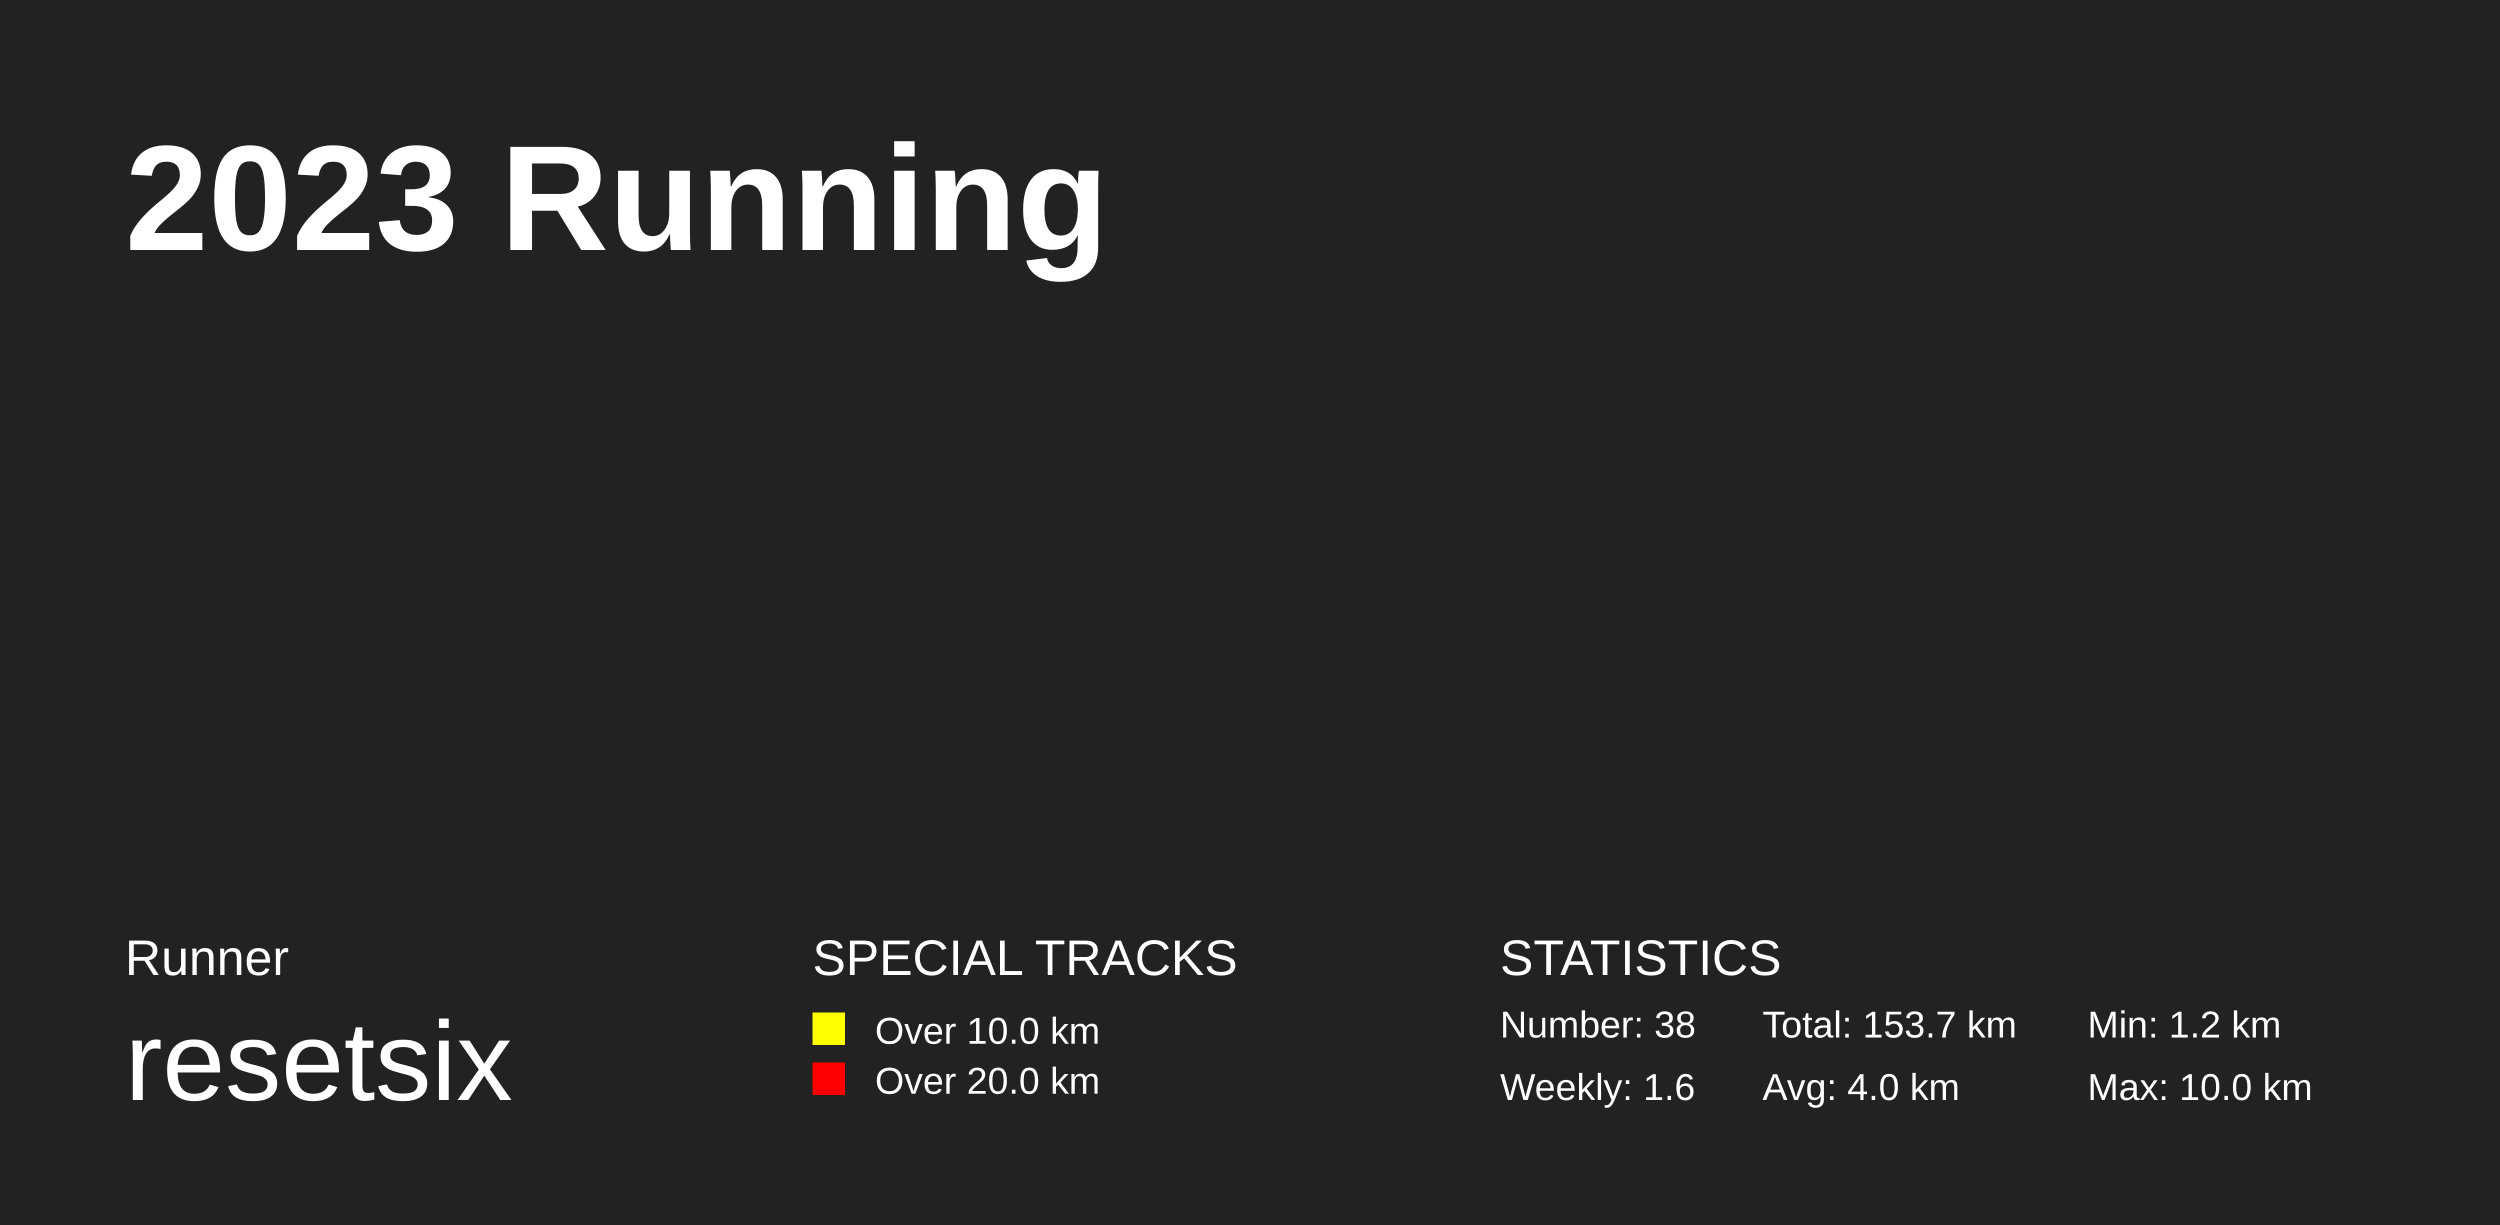
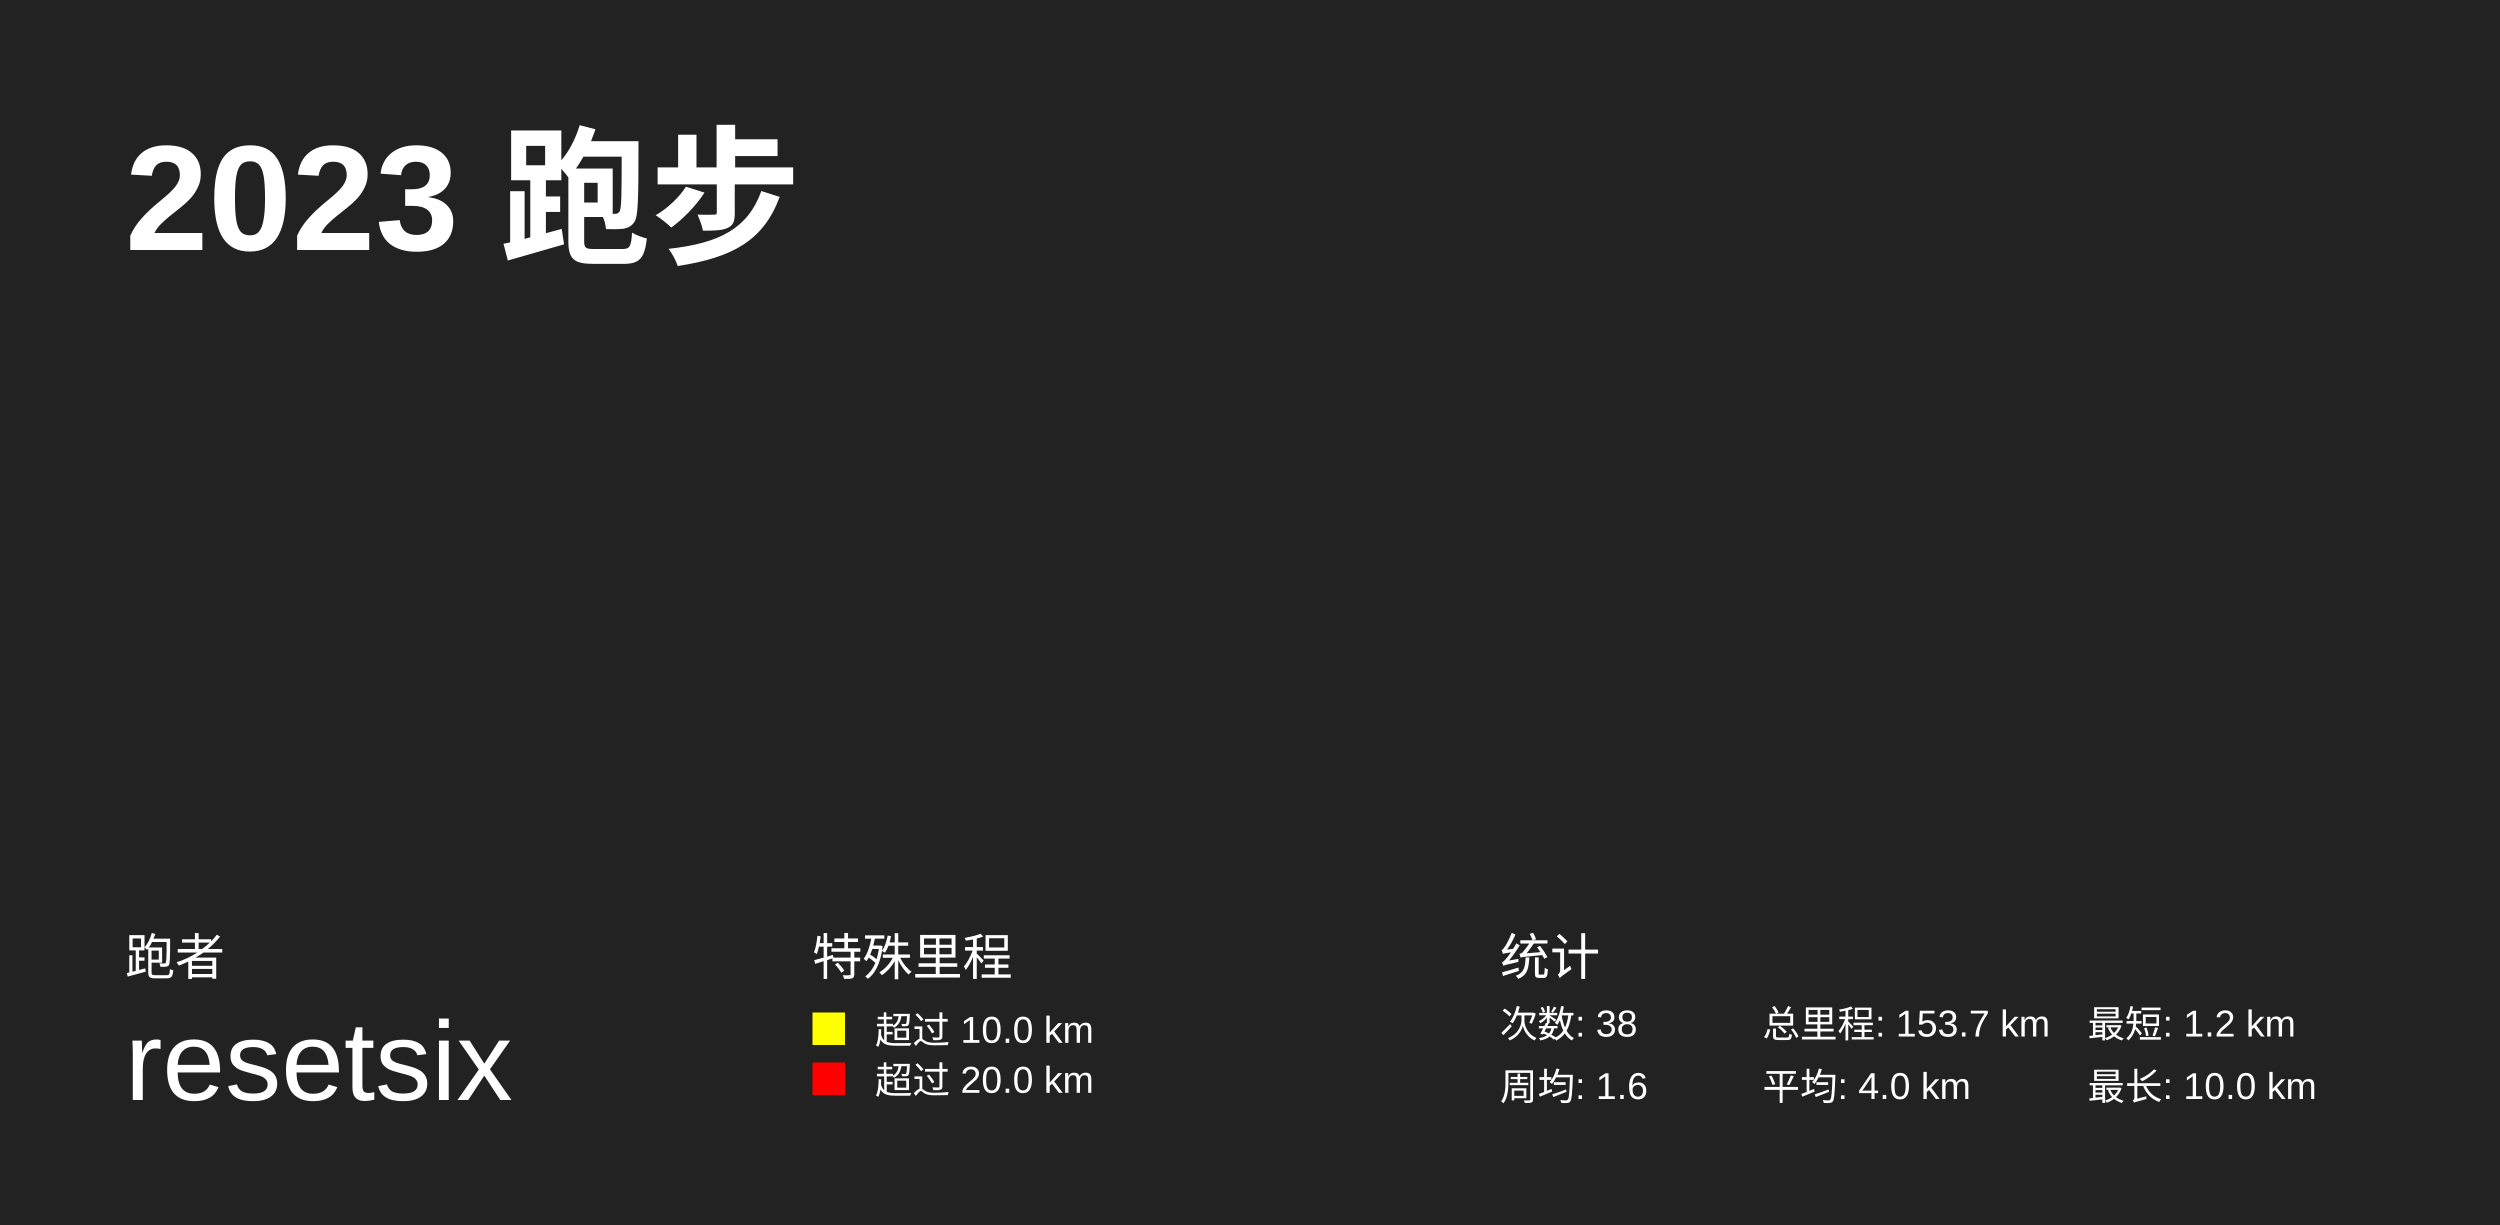
<svg xmlns="http://www.w3.org/2000/svg" baseProfile="full" height="98mm" version="1.1" viewBox="0,0,200,98" width="200mm">
  <defs>
    <pattern height="2" id="indoor-stripe" patternUnits="userSpaceOnUse" width="2">
      <line stroke="white" stroke-opacity="0.45" stroke-width="0.5" x1="0" x2="2" y1="2" y2="0" />
    </pattern>
  </defs>
  <rect fill="#222222" height="98" width="200" x="0" y="0" />
-   <text fill="#FFFFFF" style="font-size:12px; font-family:Arial; font-weight:bold;" x="10" y="20">2023 Running</text>
-   <text fill="#FFFFFF" style="font-size:4px; font-family:Arial" x="10" y="78">Runner</text>
+   <text fill="#FFFFFF" style="font-size:12px; font-family:Arial; font-weight:bold;" x="10" y="20">2023 跑步</text>
+   <text fill="#FFFFFF" style="font-size:4px; font-family:Arial" x="10" y="78">跑者</text>
  <text fill="#FFFFFF" style="font-size:9px; font-family:Arial" x="10" y="88">resetsix</text>
-   <text fill="#FFFFFF" style="font-size:4px; font-family:Arial" x="65" y="78">SPECIAL TRACKS</text>
+   <text fill="#FFFFFF" style="font-size:4px; font-family:Arial" x="65" y="78">特殊里程</text>
  <rect fill="yellow" height="2.6" width="2.6" x="65" y="81" />
-   <text fill="#FFFFFF" style="font-size:3px; font-family:Arial" x="70" y="83.5">Over 10.0 km</text>
+   <text fill="#FFFFFF" style="font-size:3px; font-family:Arial" x="70" y="83.5">超过 10.0 km</text>
  <rect fill="red" height="2.6" width="2.6" x="65" y="85" />
-   <text fill="#FFFFFF" style="font-size:3px; font-family:Arial" x="70" y="87.5">Over 20.0 km</text>
-   <text fill="#FFFFFF" style="font-size:4px; font-family:Arial" x="120" y="78">STATISTICS</text>
-   <text fill="#FFFFFF" style="font-size:3px; font-family:Arial" x="120" y="83">Number: 38</text>
-   <text fill="#FFFFFF" style="font-size:3px; font-family:Arial" x="120" y="88">Weekly: 1.6</text>
-   <text fill="#FFFFFF" style="font-size:3px; font-family:Arial" x="141" y="83">Total: 153.7 km</text>
-   <text fill="#FFFFFF" style="font-size:3px; font-family:Arial" x="141" y="88">Avg: 4.0 km</text>
-   <text fill="#FFFFFF" style="font-size:3px; font-family:Arial" x="167" y="83">Min: 1.2 km</text>
-   <text fill="#FFFFFF" style="font-size:3px; font-family:Arial" x="167" y="88">Max: 10.0 km</text>
+   <text fill="#FFFFFF" style="font-size:3px; font-family:Arial" x="70" y="87.5">超过 20.0 km</text>
+   <text fill="#FFFFFF" style="font-size:4px; font-family:Arial" x="120" y="78">统计</text>
+   <text fill="#FFFFFF" style="font-size:3px; font-family:Arial" x="120" y="83">次数: 38</text>
+   <text fill="#FFFFFF" style="font-size:3px; font-family:Arial" x="120" y="88">周均: 1.6</text>
+   <text fill="#FFFFFF" style="font-size:3px; font-family:Arial" x="141" y="83">总里程: 153.7 km</text>
+   <text fill="#FFFFFF" style="font-size:3px; font-family:Arial" x="141" y="88">平均: 4.0 km</text>
+   <text fill="#FFFFFF" style="font-size:3px; font-family:Arial" x="167" y="83">最短: 1.2 km</text>
+   <text fill="#FFFFFF" style="font-size:3px; font-family:Arial" x="167" y="88">最长: 10.0 km</text>
</svg>
